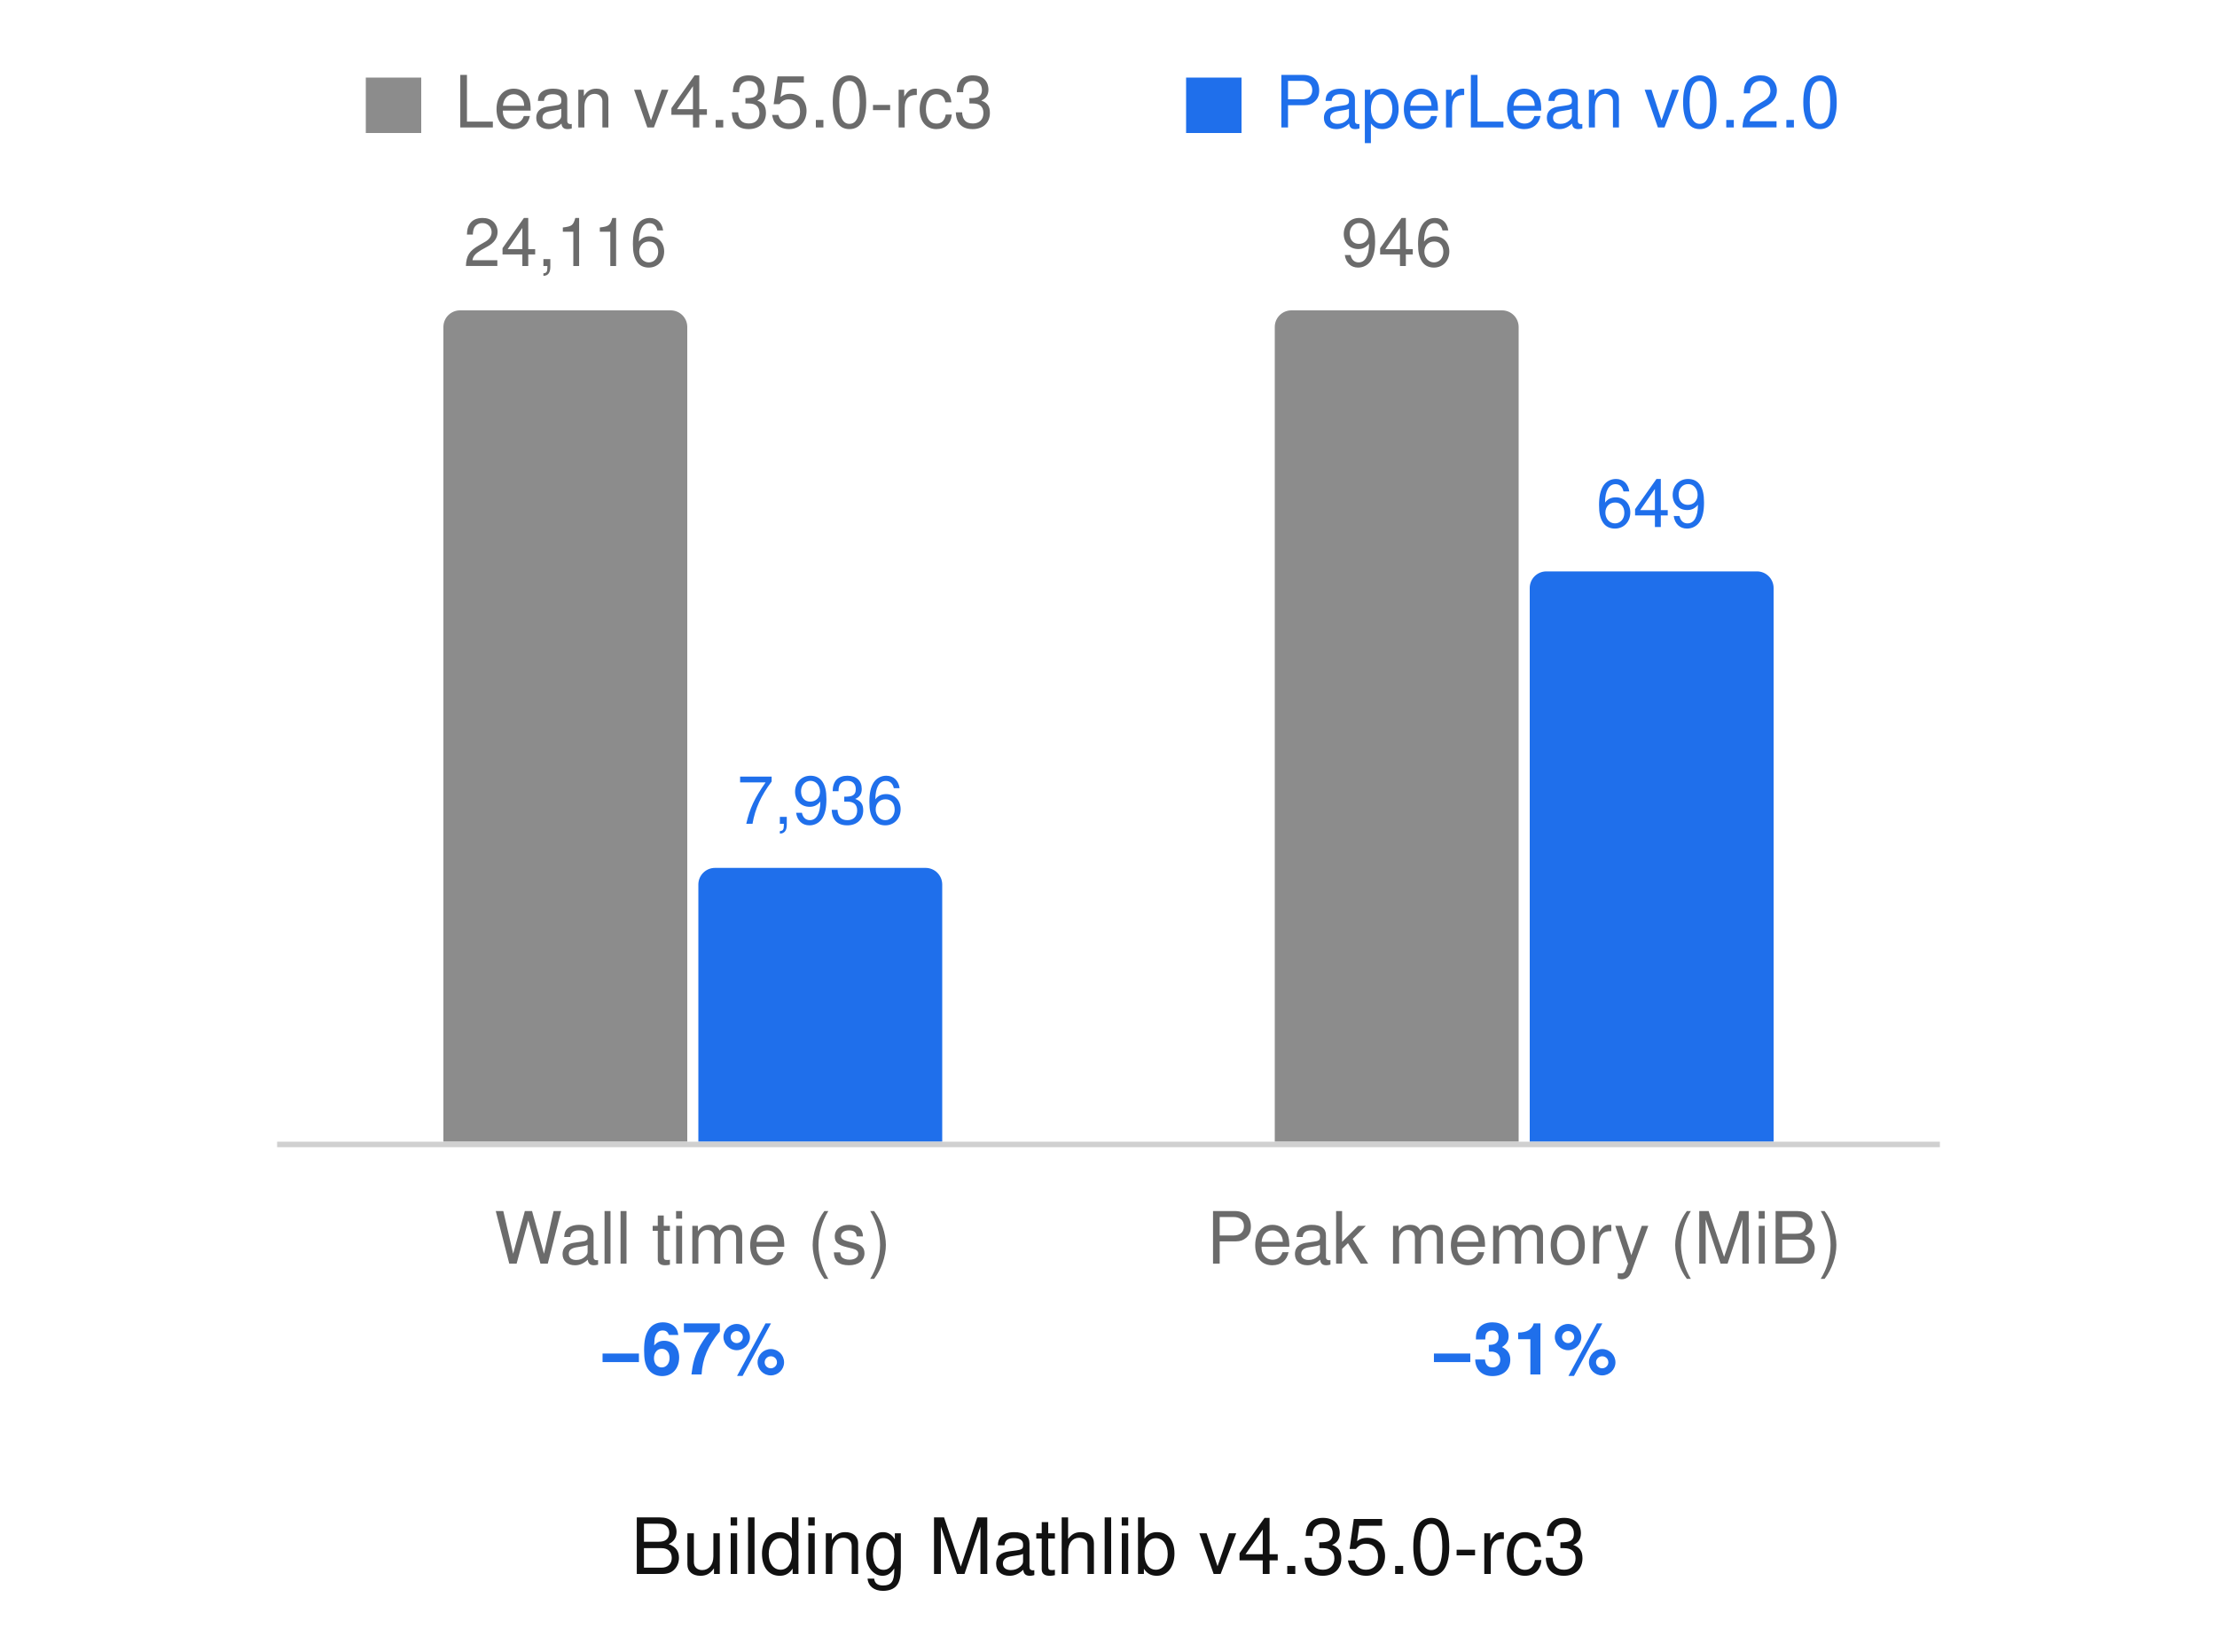
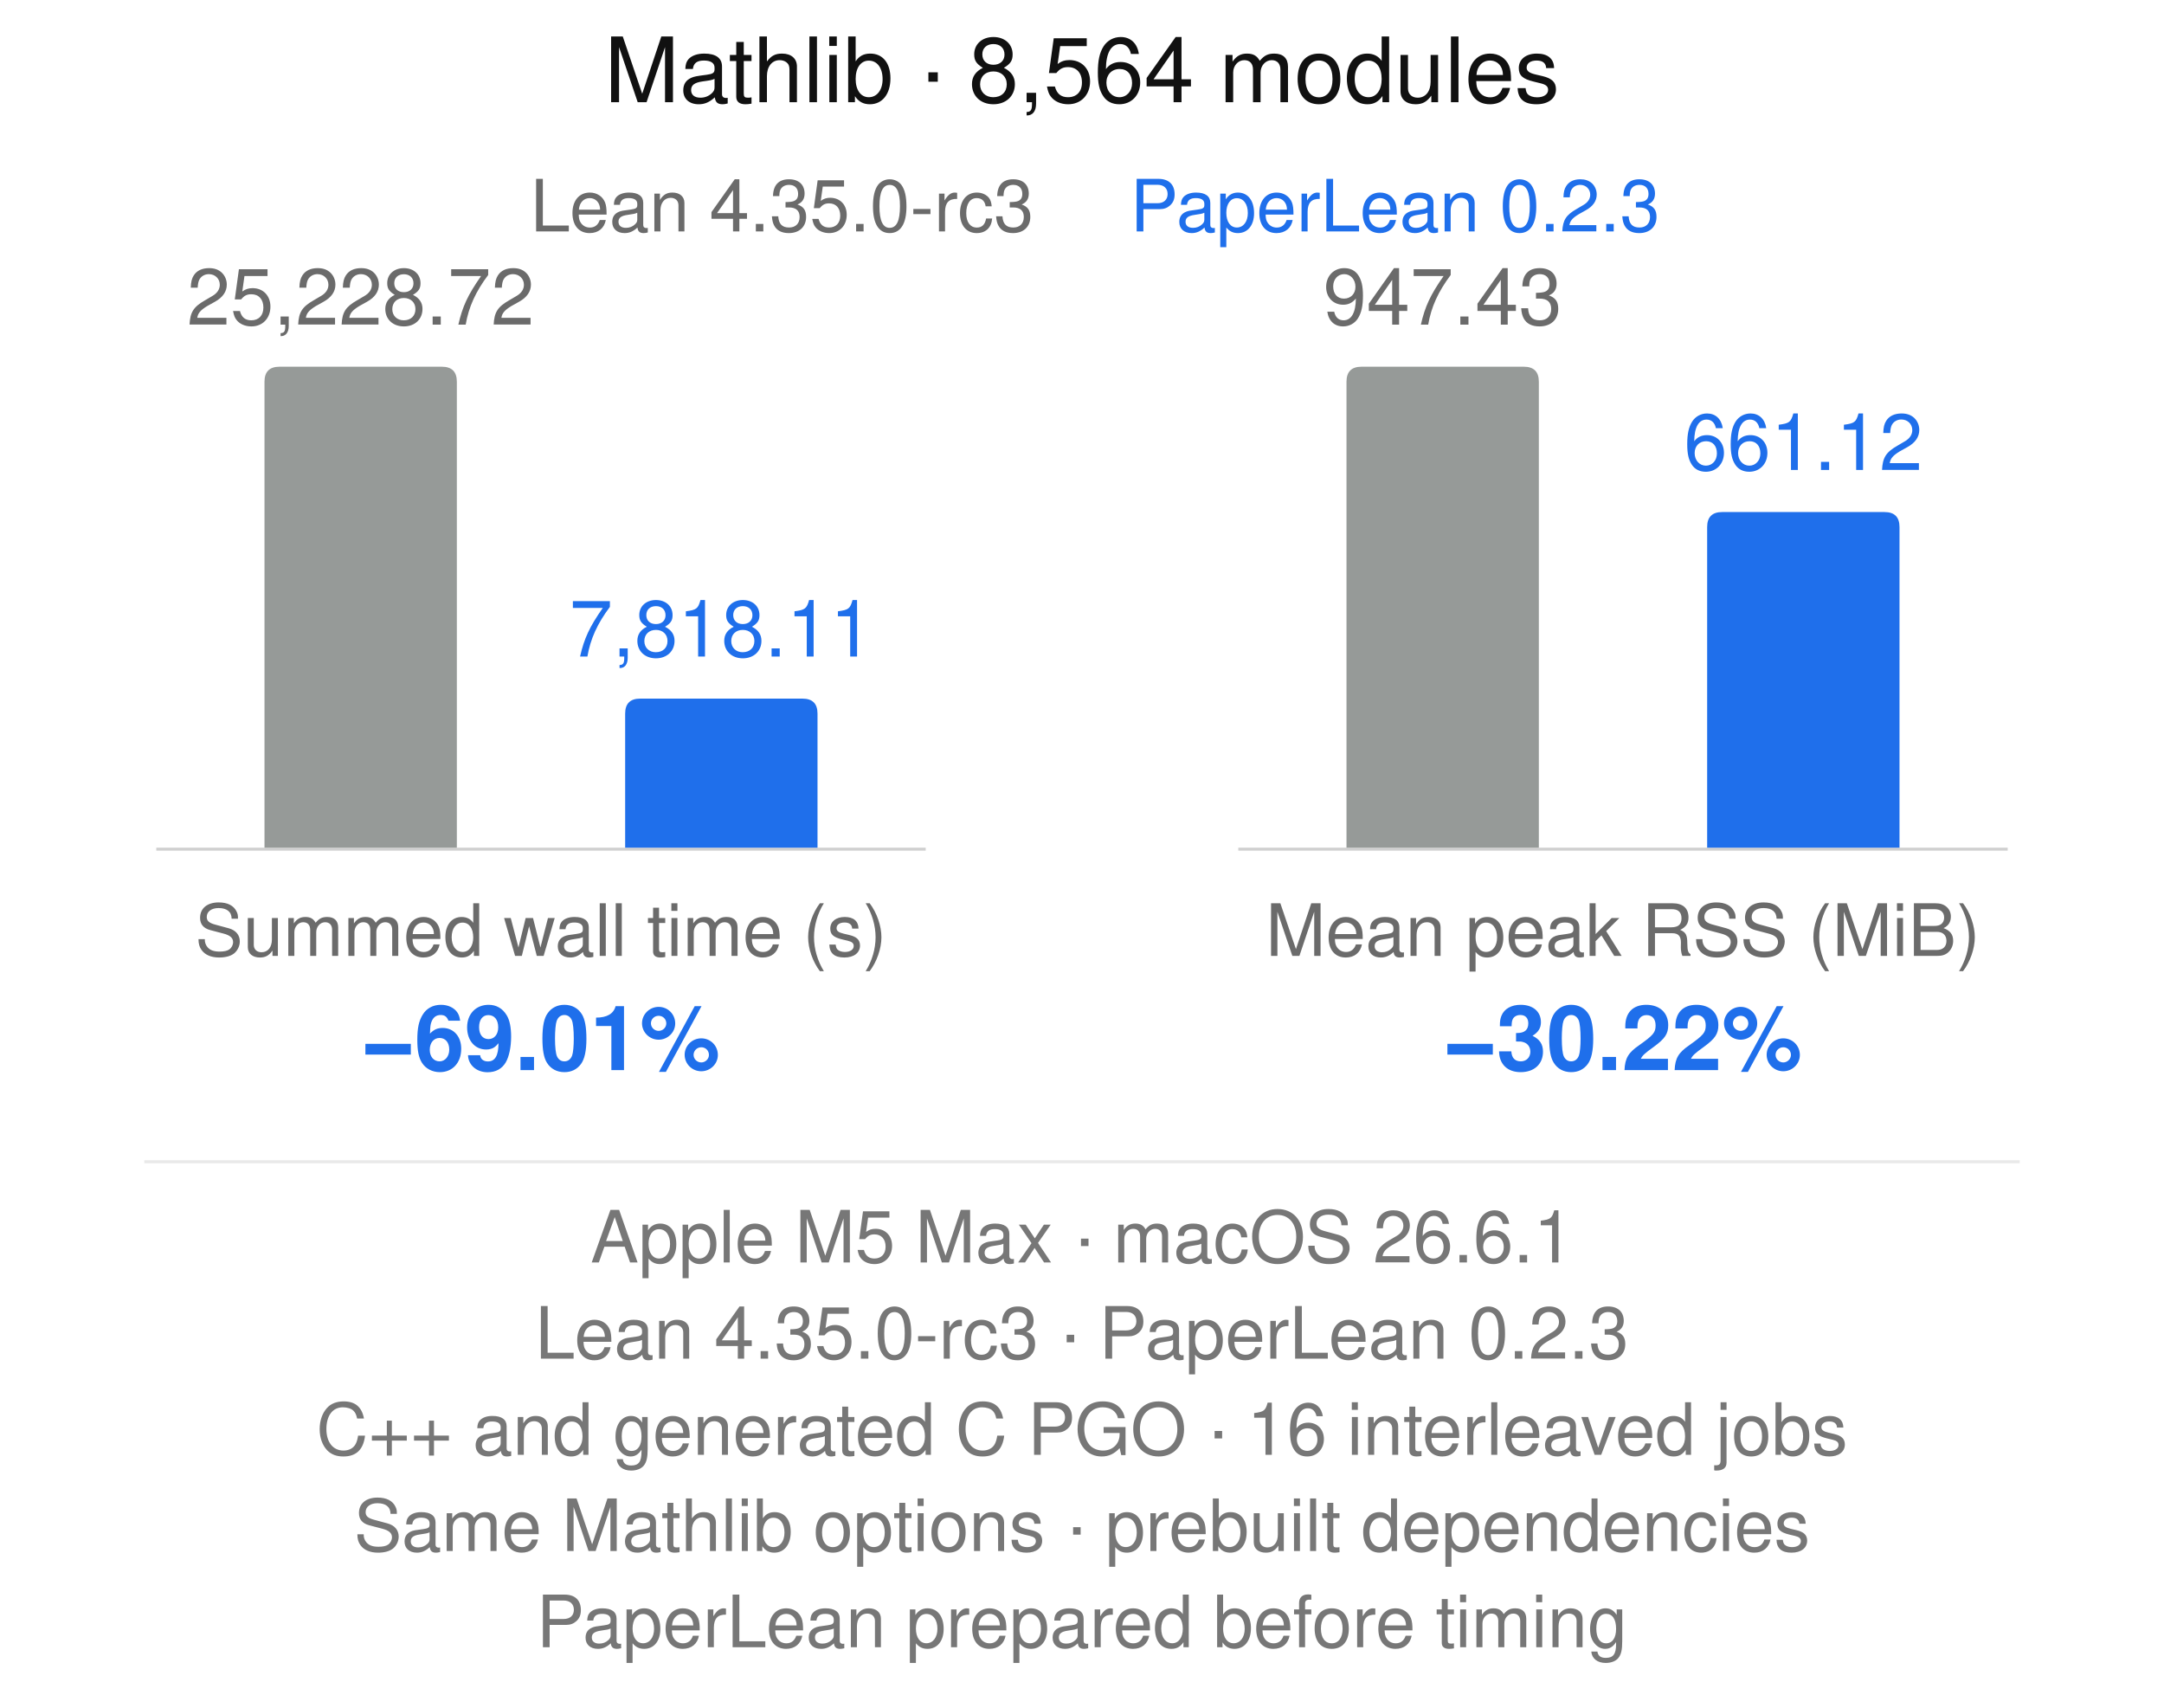
- <svg xmlns="http://www.w3.org/2000/svg" width="400" height="298" viewBox="0 0 400 298" font-family="Helvetica, Arial, sans-serif" font-size="13">
-   <style>.t{fill:#111111}.m{fill:#6b6b6b}.l{fill:#8c8c8c}.p{fill:#1f6feb}.ax{stroke:#d0d0d0}@media (prefers-color-scheme:dark){.t{fill:#e6e6e6}.m{fill:#9a9a9a}.l{fill:#6b6b6b}.p{fill:#4493f8}.ax{stroke:#3a3a3a}}</style>
-   <rect class="l" x="66.0" y="14" width="10" height="10" />
-   <text class="m" x="82.0" y="23">Lean v4.35.0-rc3</text>
-   <rect class="p" x="214.0" y="14" width="10" height="10" />
-   <text class="p" x="230.0" y="23">PaperLean v0.2.0</text>
-   <path class="l" d="M80.0 206v-147.0a3 3 0 0 1 3 -3h38a3 3 0 0 1 3 3v147.0z" />
-   <text class="m" x="102.0" y="48.0" text-anchor="middle" font-size="12">24,116</text>
-   <path class="p" d="M126.0 206v-46.4a3 3 0 0 1 3 -3h38a3 3 0 0 1 3 3v46.4z" />
-   <text class="p" x="148.0" y="148.639" text-anchor="middle" font-size="12">7,936</text>
-   <text class="m" x="125.0" y="228" text-anchor="middle">Wall time (s)</text>
-   <text class="p" x="125.0" y="248" text-anchor="middle" font-weight="bold">−67%</text>
-   <path class="l" d="M230.0 206v-147.0a3 3 0 0 1 3 -3h38a3 3 0 0 1 3 3v147.0z" />
-   <text class="m" x="252.0" y="48.0" text-anchor="middle" font-size="12">946</text>
-   <path class="p" d="M276.0 206v-99.9a3 3 0 0 1 3 -3h38a3 3 0 0 1 3 3v99.9z" />
-   <text class="p" x="298.0" y="95.093" text-anchor="middle" font-size="12">649</text>
-   <text class="m" x="275.0" y="228" text-anchor="middle">Peak memory (MiB)</text>
-   <text class="p" x="275.0" y="248" text-anchor="middle" font-weight="bold">−31%</text>
-   <line class="ax" x1="50.0" y1="206.5" x2="350.0" y2="206.5" />
-   <text class="t" x="200.0" y="284" text-anchor="middle" font-size="14">Building Mathlib v4.35.0-rc3</text>
+ <svg xmlns="http://www.w3.org/2000/svg" width="720" height="568" viewBox="0 0 720 568" font-family="Helvetica, Arial, sans-serif" role="img" aria-labelledby="title desc">
+   <style>.t{fill:#111111}.m{fill:#6b6b6b}.l{fill:#969A98}.p{fill:#1f6feb}.ax{stroke:#d0d0d0}.sep{stroke:#e9e9e9}.caption{fill:#777777}
+ @media(prefers-color-scheme:dark){.t{fill:#e6e6e6}.m{fill:#9a9a9a}.l{fill:#707875}.p{fill:#4493f8}.ax{stroke:#3a3a3a}.sep{stroke:#282828}.caption{fill:#92999f}}</style>
+   <text class="t" x="360" y="34" font-size="30" text-anchor="middle">Mathlib · 8,564 modules</text>
+   <text class="m" x="344" y="77" font-size="24" text-anchor="end">Lean 4.35.0-rc3</text>
+   <text class="p" x="376" y="77" font-size="24" text-anchor="start">PaperLean 0.2.3</text>
+   <line class="ax" x1="52" y1="282.5" x2="308" y2="282.5" />
+   <path class="l" d="M88 282V127.000q0 -5.000 5.000 -5.000h54.000q5.000 0 5.000 5.000V282Z" />
+   <text class="m" x="120" y="108.000" font-size="26" text-anchor="middle">25,228.72</text>
+   <path class="p" d="M208 282V237.418q0 -5.000 5.000 -5.000h54.000q5.000 0 5.000 5.000V282Z" />
+   <text class="p" x="240" y="218.418" font-size="26" text-anchor="middle">7,818.11</text>
+   <text class="m" x="180" y="318" font-size="24" text-anchor="middle">Summed wall time (s)</text>
+   <text class="p" x="180" y="356" font-size="30" text-anchor="middle" font-weight="600">−69.01%</text>
+   <line class="ax" x1="412" y1="282.5" x2="668" y2="282.5" />
+   <path class="l" d="M448 282V127.000q0 -5.000 5.000 -5.000h54.000q5.000 0 5.000 5.000V282Z" />
+   <text class="m" x="480" y="108.000" font-size="26" text-anchor="middle">947.43</text>
+   <path class="p" d="M568 282V175.351q0 -5.000 5.000 -5.000h54.000q5.000 0 5.000 5.000V282Z" />
+   <text class="p" x="600" y="156.351" font-size="26" text-anchor="middle">661.12</text>
+   <text class="m" x="540" y="318" font-size="24" text-anchor="middle">Mean peak RSS (MiB)</text>
+   <text class="p" x="540" y="356" font-size="30" text-anchor="middle" font-weight="600">−30.22%</text>
+   <line class="sep" x1="48" y1="386.5" x2="672" y2="386.5" />
+   <text class="caption" x="360" y="420" font-size="24" text-anchor="middle">Apple M5 Max · macOS 26.6.1</text>
+   <text class="caption" x="360" y="452" font-size="24" text-anchor="middle">Lean 4.35.0-rc3 · PaperLean 0.2.3</text>
+   <text class="caption" x="360" y="484" font-size="24" text-anchor="middle">C++ and generated C PGO · 16 interleaved jobs</text>
+   <text class="caption" x="360" y="516" font-size="24" text-anchor="middle">Same Mathlib options · prebuilt dependencies</text>
+   <text class="caption" x="360" y="548" font-size="24" text-anchor="middle">PaperLean prepared before timing</text>
</svg>
